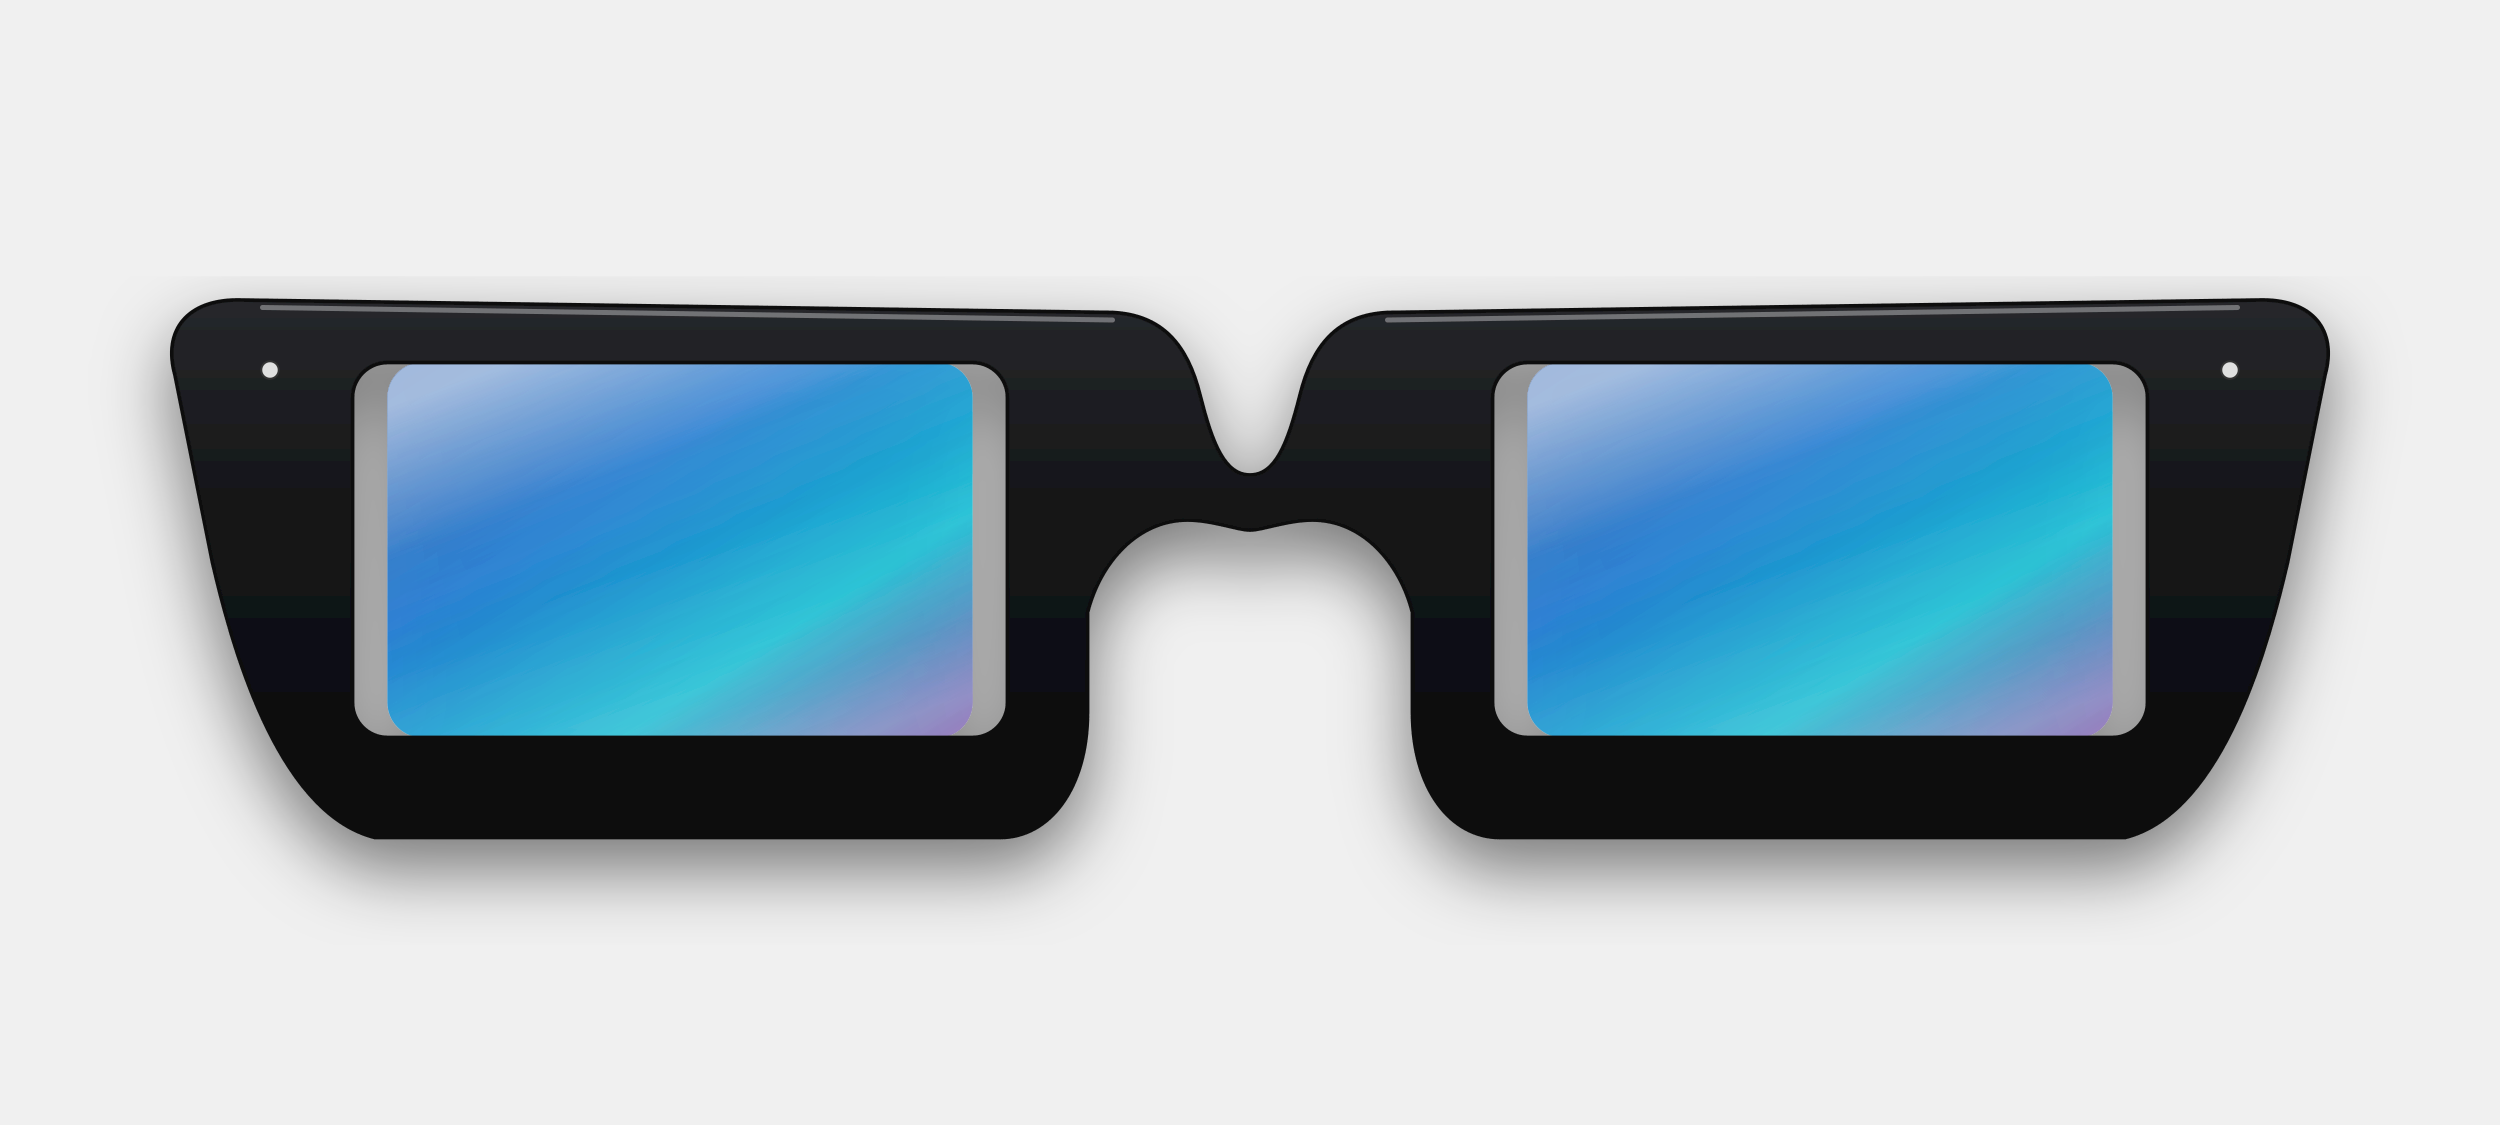
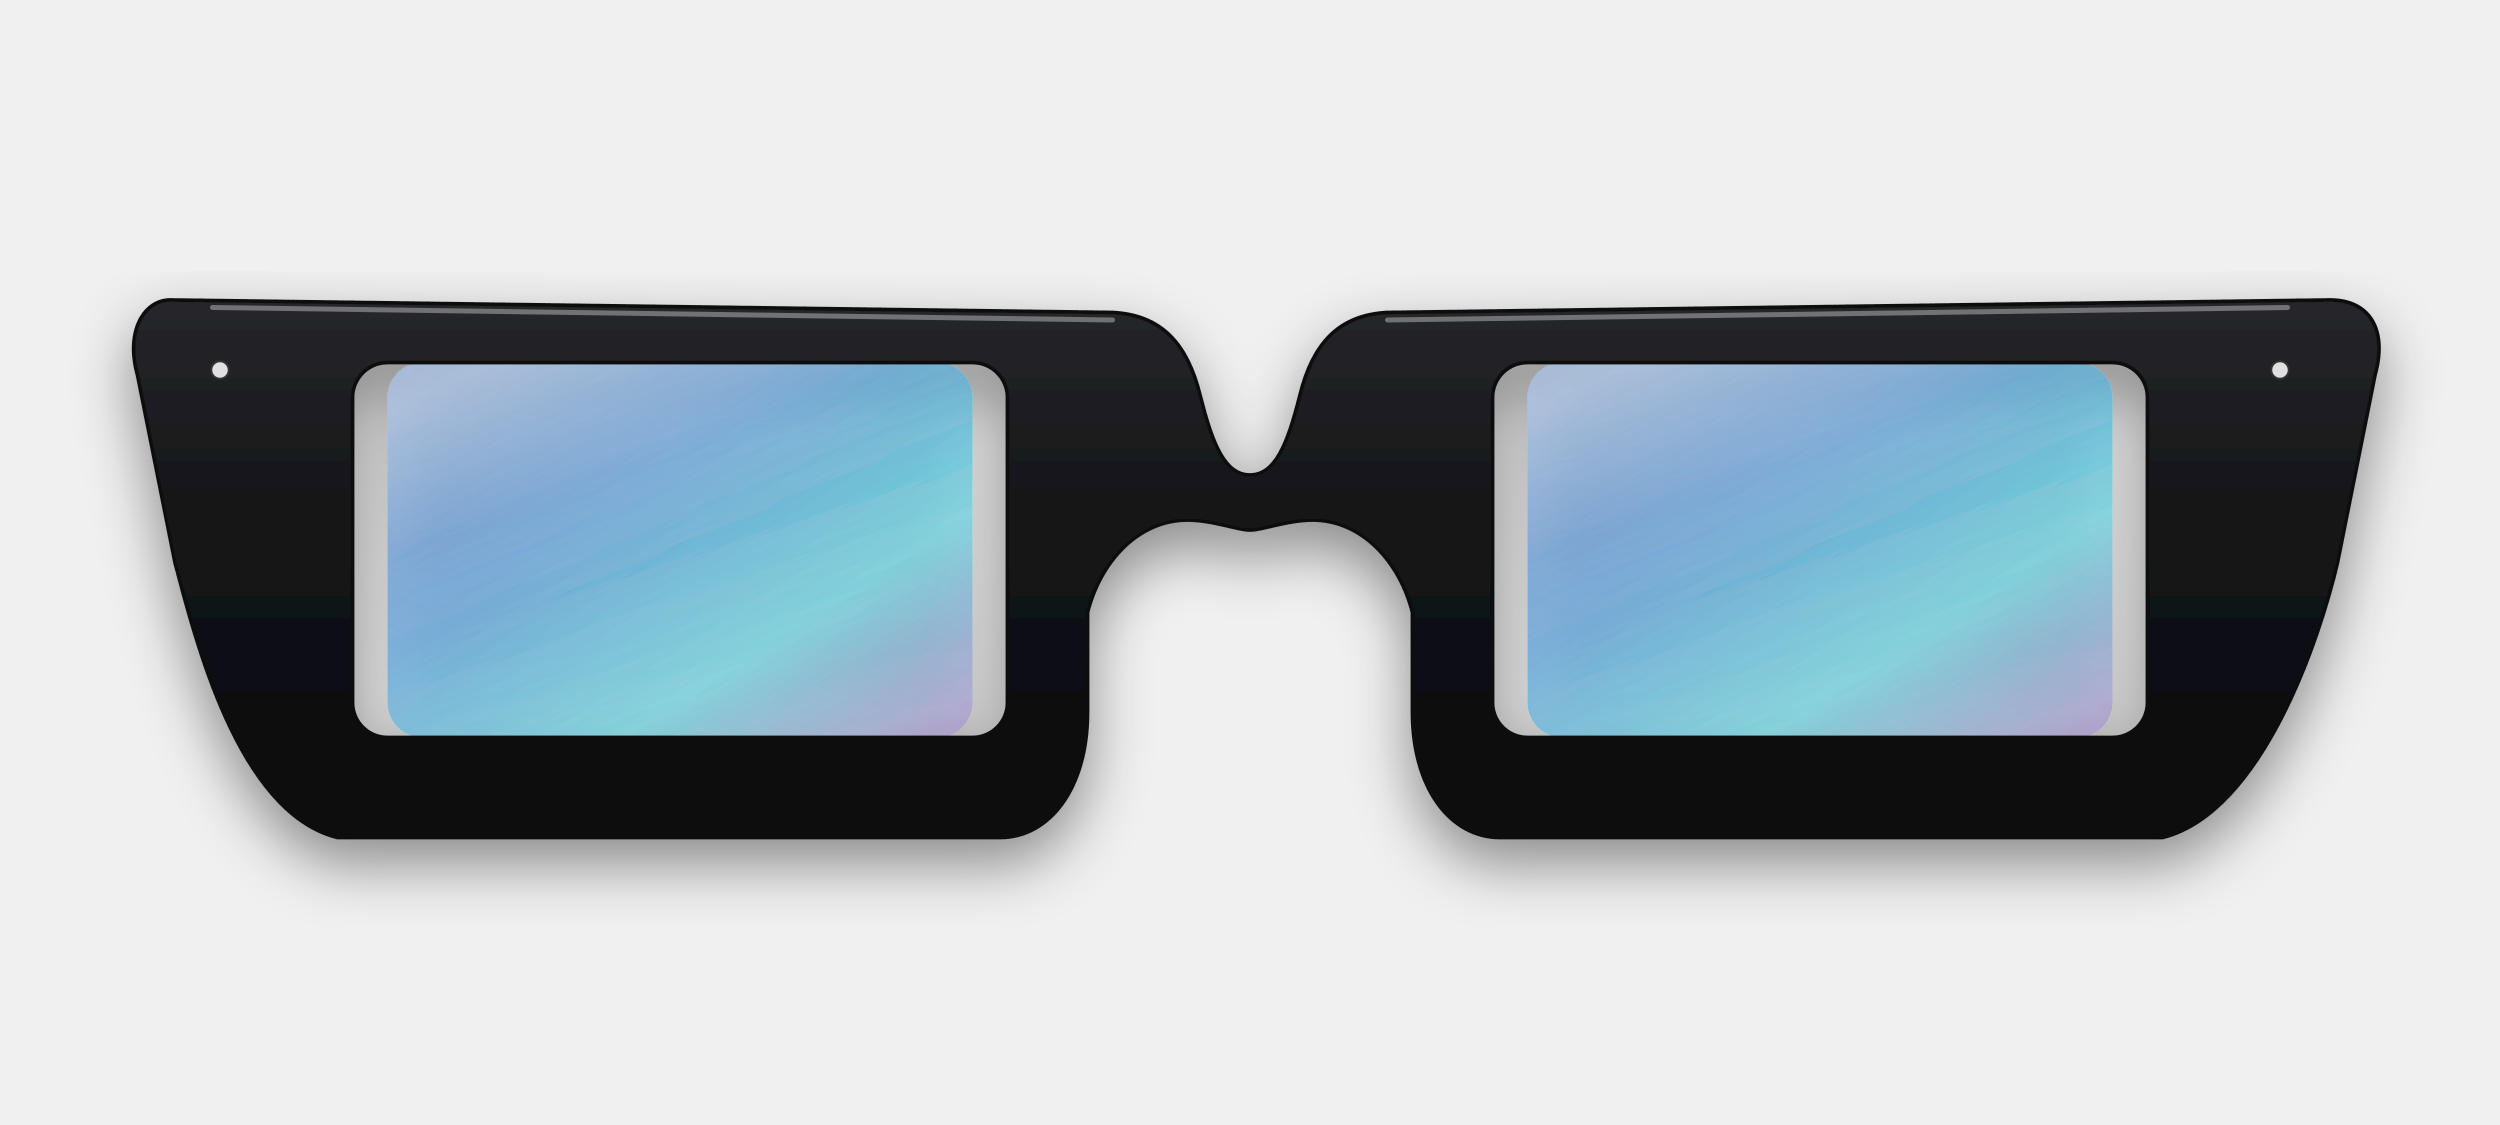
<svg xmlns="http://www.w3.org/2000/svg" viewBox="0 0 1000 450" width="1000" height="450">
  <defs>
    <linearGradient id="matteBlack" x1="0%" y1="0%" x2="0%" y2="100%">
      <stop offset="0%" stop-color="#26272b" />
      <stop offset="40%" stop-color="#141517" />
      <stop offset="100%" stop-color="#0a0a0d" />
    </linearGradient>
    <linearGradient id="sapphireMirror" x1="0%" y1="0%" x2="100%" y2="100%">
-       <stop offset="0%" stop-color="#0d47a1" stop-opacity="0.95" />
-       <stop offset="35%" stop-color="#1976d2" stop-opacity="0.9" />
-       <stop offset="70%" stop-color="#00bcd4" stop-opacity="0.85" />
-       <stop offset="100%" stop-color="#4a148c" stop-opacity="0.9" />
+       <stop offset="0%" stop-color="#0d47a1" stop-opacity="0.52" />
+       <stop offset="35%" stop-color="#1976d2" stop-opacity="0.45" />
+       <stop offset="70%" stop-color="#00bcd4" stop-opacity="0.40" />
+       <stop offset="100%" stop-color="#4a148c" stop-opacity="0.48" />
    </linearGradient>
    <linearGradient id="holbrookGlare" x1="20%" y1="0%" x2="80%" y2="100%">
-       <stop offset="0%" stop-color="#ffffff" stop-opacity="0.6" />
-       <stop offset="30%" stop-color="#ffffff" stop-opacity="0.1" />
+       <stop offset="0%" stop-color="#ffffff" stop-opacity="0.45" />
+       <stop offset="30%" stop-color="#ffffff" stop-opacity="0.08" />
      <stop offset="50%" stop-color="#ffffff" stop-opacity="0.0" />
-       <stop offset="85%" stop-color="#ffffff" stop-opacity="0.2" />
-       <stop offset="100%" stop-color="#ffffff" stop-opacity="0.4" />
+       <stop offset="85%" stop-color="#ffffff" stop-opacity="0.14" />
+       <stop offset="100%" stop-color="#ffffff" stop-opacity="0.30" />
    </linearGradient>
    <filter id="squareShadow" x="-10%" y="-10%" width="120%" height="130%">
-       <feDropShadow dx="0" dy="12" stdDeviation="14" flood-color="#000000" flood-opacity="0.5" />
+       <feDropShadow dx="0" dy="10" stdDeviation="12" flood-color="#000000" flood-opacity="0.42" />
    </filter>
  </defs>
  <g id="square-frame" filter="url(#squareShadow)">
    <rect x="155" y="145" width="234" height="150" rx="14" fill="url(#sapphireMirror)" />
    <rect x="155" y="145" width="234" height="150" rx="14" fill="url(#holbrookGlare)" />
    <rect x="611" y="145" width="234" height="150" rx="14" fill="url(#sapphireMirror)" />
    <rect x="611" y="145" width="234" height="150" rx="14" fill="url(#holbrookGlare)" />
-     <path d="M 95,120          L 445,125          C 465,126 475,138 480,158          C 485,178 490,190 500,190          C 510,190 515,178 520,158          C 525,138 535,126 555,125          L 905,120          C 925,120 935,132 930,150          L 915,225          C 908,255 890,325 850,335          L 600,335          C 580,335 565,315 565,285          L 565,245          C 560,225 545,208 525,208          C 515,208 505,212 500,212          C 495,212 485,208 475,208          C 455,208 440,225 435,245          L 435,285          C 435,315 420,335 400,335          L 150,335          C 110,325 92,255 85,225          L 70,150          C 65,132 75,120 95,120 Z          M 155,145          L 389,145          A 14 14 0 0 1 403,159          L 403,281          A 14 14 0 0 1 389,295          L 155,295          A 14 14 0 0 1 141,281          L 141,159          A 14 14 0 0 1 155,145 Z          M 611,145          L 845,145          A 14 14 0 0 1 859,159          L 859,281          A 14 14 0 0 1 845,295          L 611,295          A 14 14 0 0 1 597,281          L 597,159          A 14 14 0 0 1 611,145 Z" fill="url(#matteBlack)" fill-rule="evenodd" stroke="#111" stroke-width="1.5" />
-     <line x1="105" y1="123" x2="445" y2="128" stroke="#ffffff" stroke-width="2" opacity="0.35" stroke-linecap="round" />
-     <line x1="895" y1="123" x2="555" y2="128" stroke="#ffffff" stroke-width="2" opacity="0.35" stroke-linecap="round" />
-     <circle cx="108" cy="148" r="3.5" fill="#e0e0e0" stroke="#333" stroke-width="0.8" />
-     <circle cx="892" cy="148" r="3.5" fill="#e0e0e0" stroke="#333" stroke-width="0.8" />
+     <path d="M 68,120          L 445,125          C 465,126 475,138 480,158          C 485,178 490,190 500,190          C 510,190 515,178 520,158          C 525,138 535,126 555,125          L 932,120          C 948,120 955,132 950,150          L 935,225          C 928,255 905,325 865,335          L 600,335          C 580,335 565,315 565,285          L 565,245          C 560,225 545,208 525,208          C 515,208 505,212 500,212          C 495,212 485,208 475,208          C 455,208 440,225 435,245          L 435,285          C 435,315 420,335 400,335          L 135,335          C 95,325 78,255 70,225          L 55,150          C 50,132 58,120 68,120 Z          M 155,145          L 389,145          A 14 14 0 0 1 403,159          L 403,281          A 14 14 0 0 1 389,295          L 155,295          A 14 14 0 0 1 141,281          L 141,159          A 14 14 0 0 1 155,145 Z          M 611,145          L 845,145          A 14 14 0 0 1 859,159          L 859,281          A 14 14 0 0 1 845,295          L 611,295          A 14 14 0 0 1 597,281          L 597,159          A 14 14 0 0 1 611,145 Z" fill="url(#matteBlack)" fill-rule="evenodd" stroke="#111" stroke-width="1.5" />
+     <line x1="85" y1="123" x2="445" y2="128" stroke="#ffffff" stroke-width="2" opacity="0.35" stroke-linecap="round" />
+     <line x1="915" y1="123" x2="555" y2="128" stroke="#ffffff" stroke-width="2" opacity="0.35" stroke-linecap="round" />
+     <circle cx="88" cy="148" r="3.5" fill="#e0e0e0" stroke="#333" stroke-width="0.8" />
+     <circle cx="912" cy="148" r="3.5" fill="#e0e0e0" stroke="#333" stroke-width="0.8" />
  </g>
</svg>
